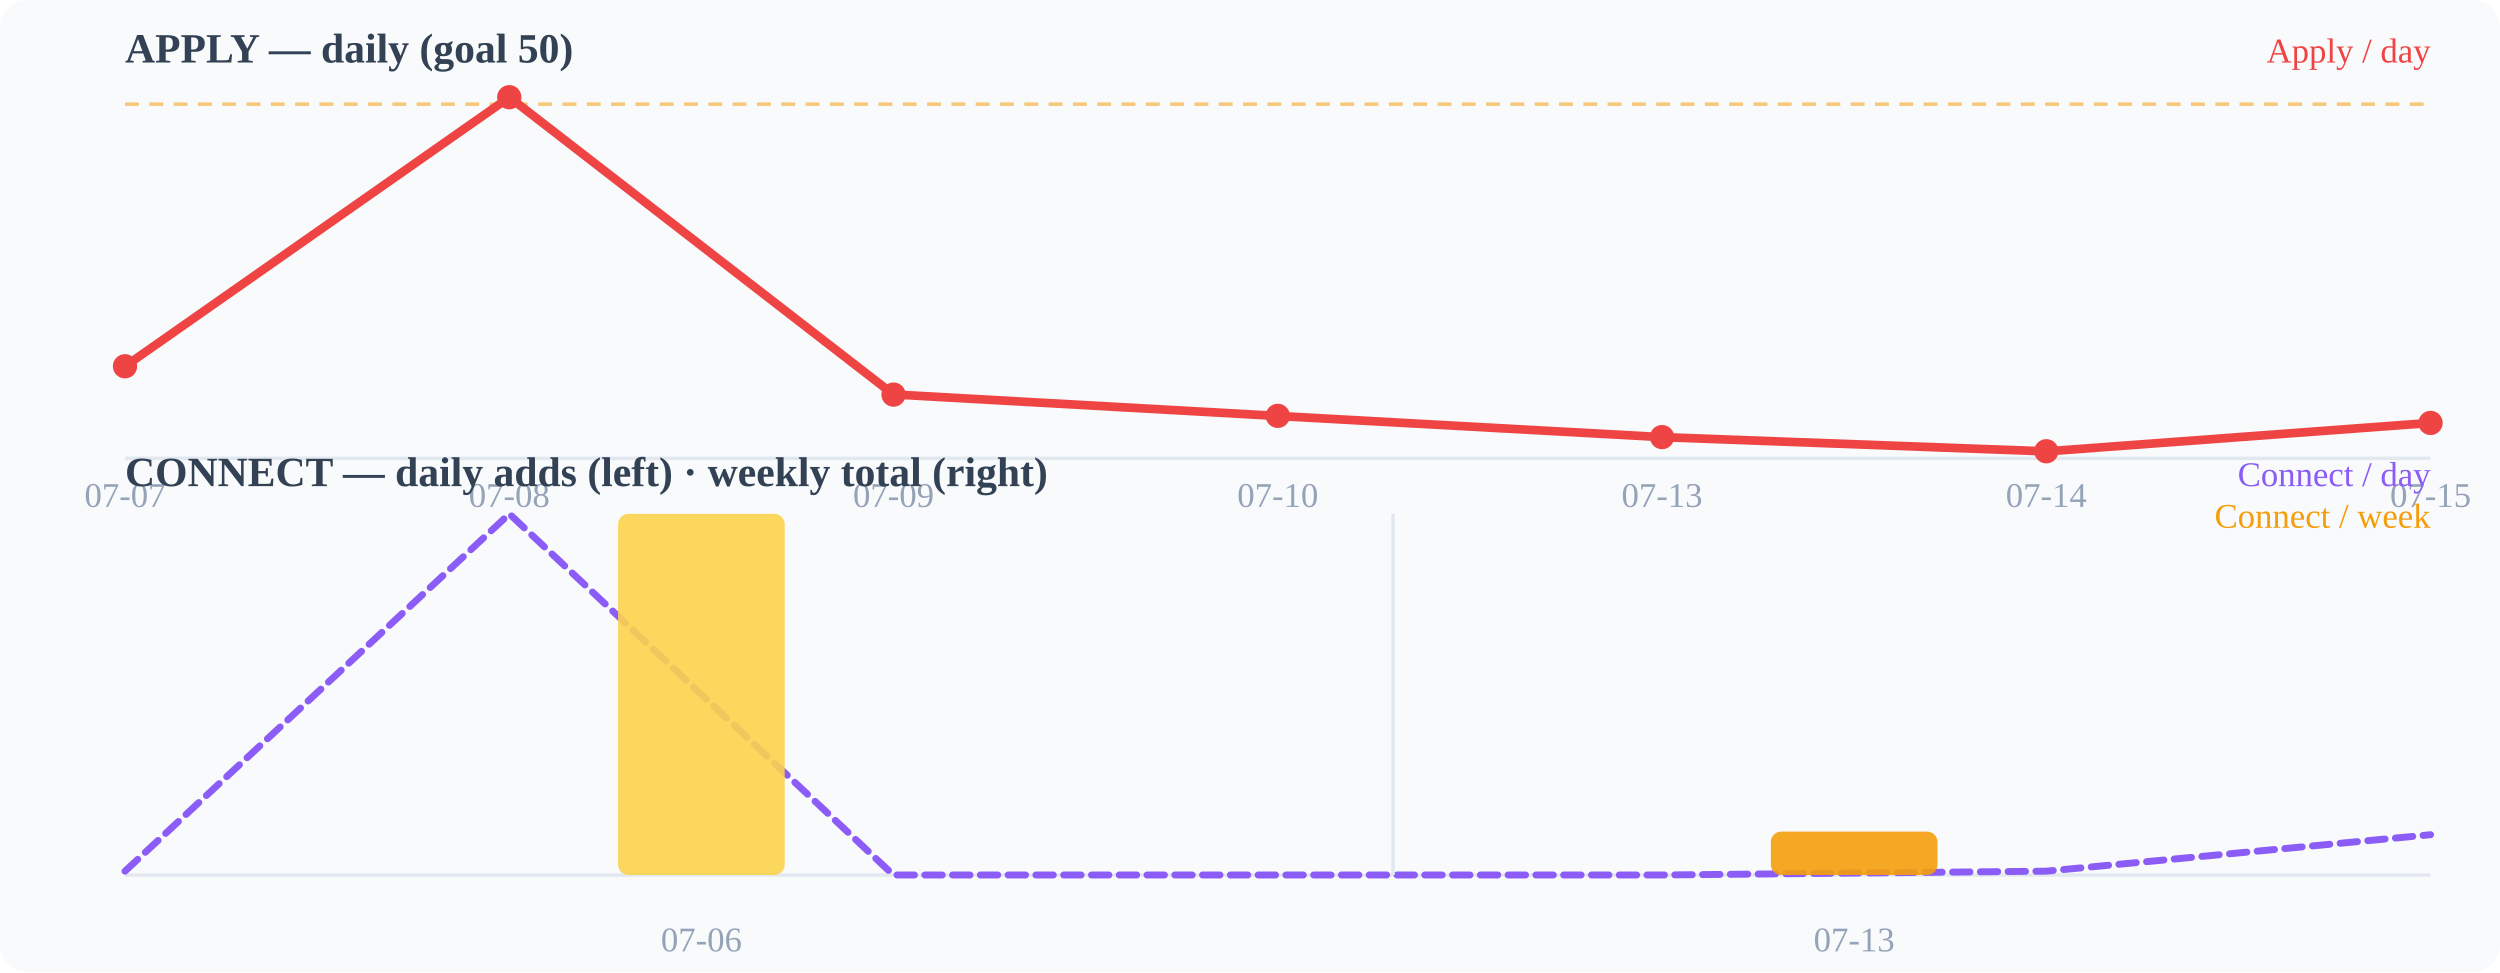
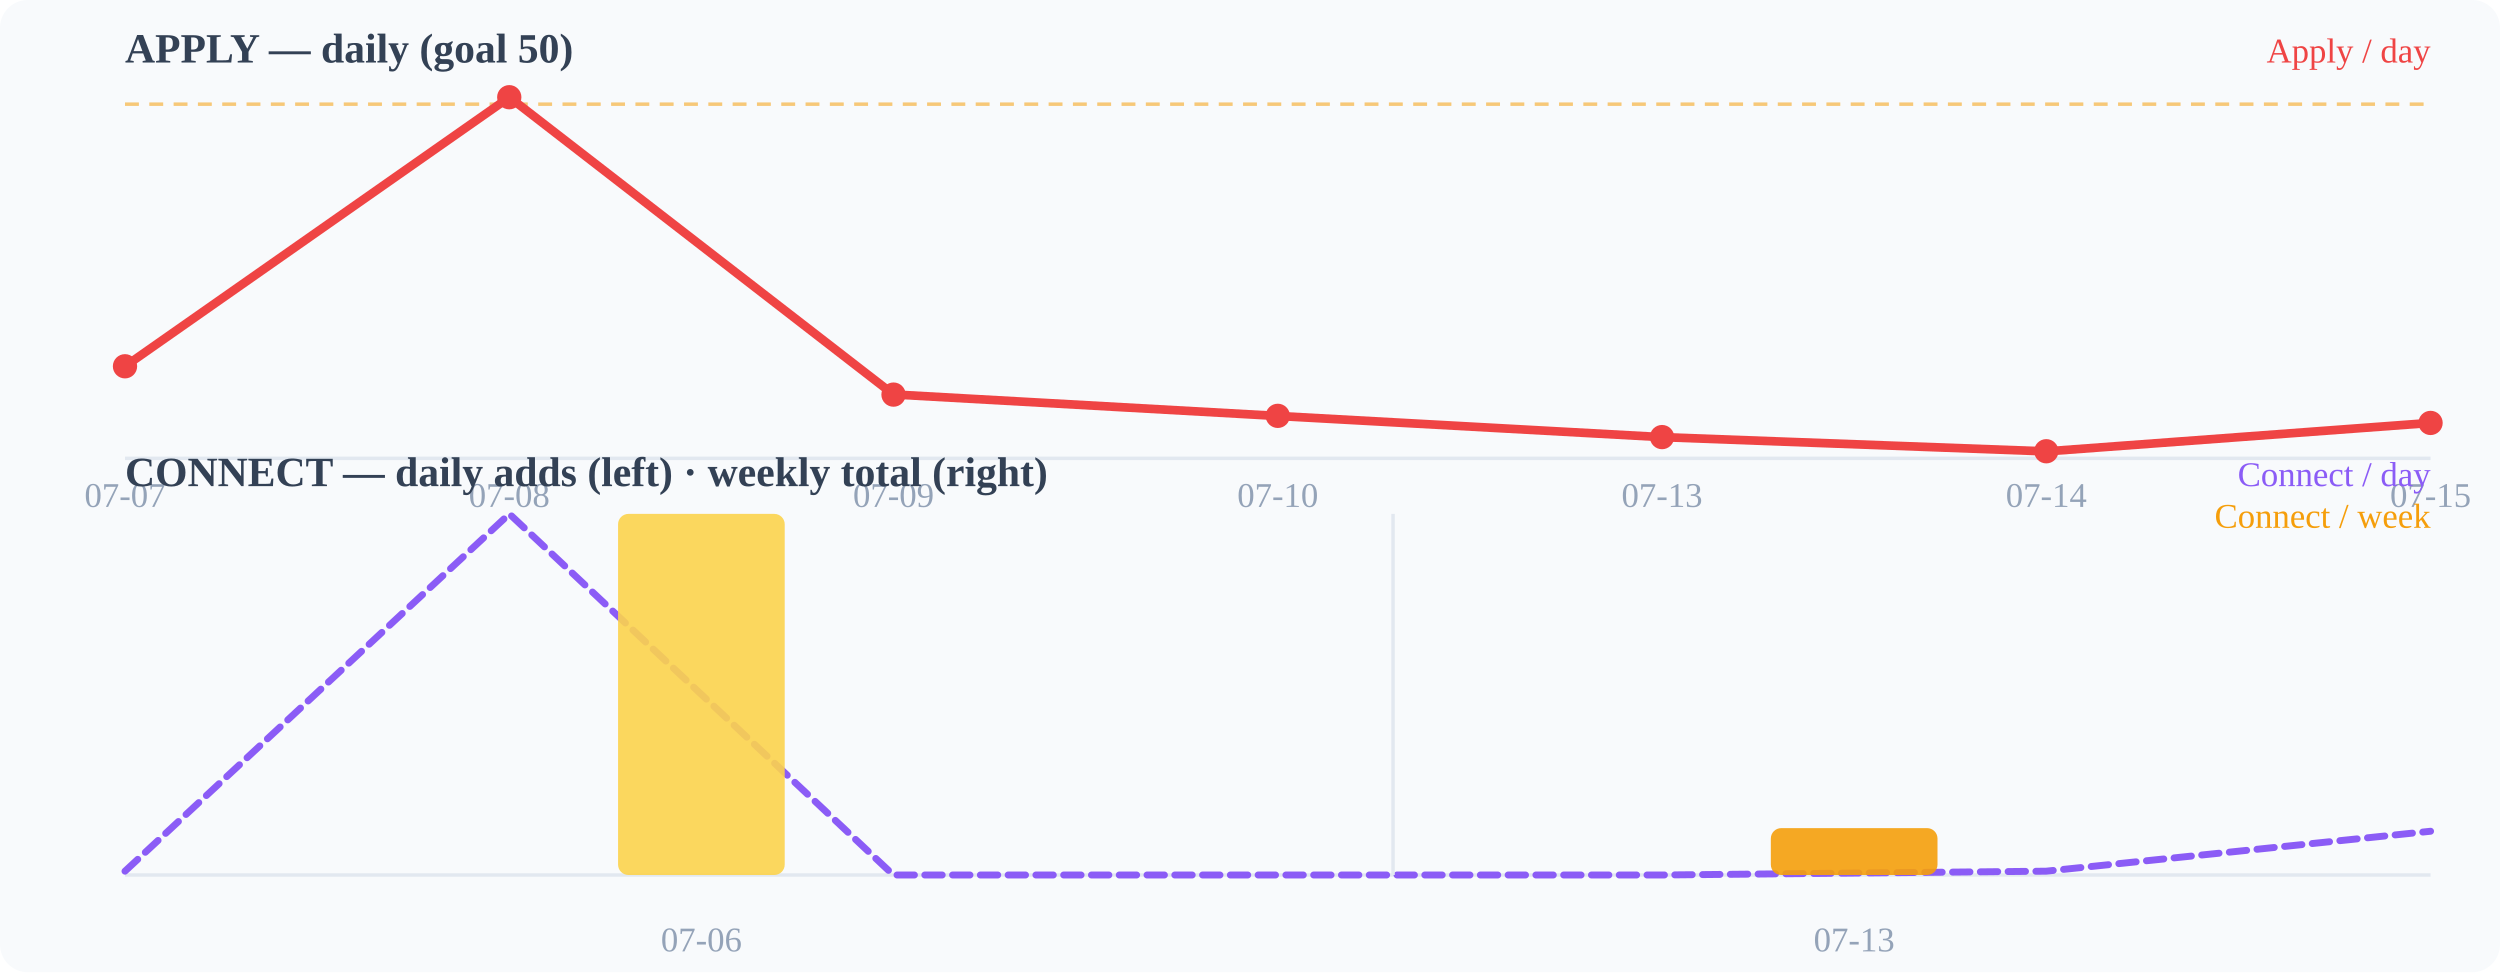
<svg xmlns="http://www.w3.org/2000/svg" width="720" height="280" viewBox="0 0 720 280">
  <rect width="720" height="280" fill="#f8fafc" rx="8" />
  <text x="36" y="18" font-size="12" font-weight="600" fill="#334155">APPLY — daily (goal 50)</text>
  <line x1="36" y1="132" x2="700" y2="132" stroke="#e2e8f0" stroke-width="1" />
  <line x1="36" y1="30.0" x2="700" y2="30.0" stroke="#f59e0b" stroke-width="1" stroke-dasharray="4 3" opacity="0.55" />
  <polyline points="36.0,105.5 146.7,28.0 257.3,113.6 368.0,119.8 478.7,125.9 589.3,130.0 700.0,121.8" fill="none" stroke="#ef4444" stroke-width="2.5" stroke-linecap="round" stroke-linejoin="round" />
  <circle cx="36" cy="105.49" r="3.5" fill="#ef4444" />
  <circle cx="146.667" cy="28" r="3.5" fill="#ef4444" />
  <circle cx="257.333" cy="113.647" r="3.5" fill="#ef4444" />
  <circle cx="368" cy="119.765" r="3.5" fill="#ef4444" />
  <circle cx="478.667" cy="125.882" r="3.5" fill="#ef4444" />
  <circle cx="589.333" cy="129.961" r="3.5" fill="#ef4444" />
  <circle cx="700" cy="121.804" r="3.5" fill="#ef4444" />
  <text x="36" y="146" font-size="10" fill="#94a3b8" text-anchor="middle">07-07</text>
  <text x="146.667" y="146" font-size="10" fill="#94a3b8" text-anchor="middle">07-08</text>
  <text x="257.333" y="146" font-size="10" fill="#94a3b8" text-anchor="middle">07-09</text>
  <text x="368" y="146" font-size="10" fill="#94a3b8" text-anchor="middle">07-10</text>
  <text x="478.667" y="146" font-size="10" fill="#94a3b8" text-anchor="middle">07-13</text>
  <text x="589.333" y="146" font-size="10" fill="#94a3b8" text-anchor="middle">07-14</text>
  <text x="700" y="146" font-size="10" fill="#94a3b8" text-anchor="middle">07-15</text>
  <text x="36" y="140" font-size="12" font-weight="600" fill="#334155">CONNECT — daily adds (left) · weekly total (right)</text>
  <line x1="36" y1="252" x2="700" y2="252" stroke="#e2e8f0" stroke-width="1" />
-   <polyline points="36.0,250.9 146.7,148.0 257.3,252.0 368.0,252.0 478.7,252.0 589.3,250.9 700.0,240.4" fill="none" stroke="#8b5cf6" stroke-width="2" stroke-linecap="round" stroke-linejoin="round" stroke-dasharray="5 3" />
+   <polyline points="36.0,250.9 146.7,148.0 257.3,252.0 368.0,252.0 478.7,252.0 589.3,250.9 700.0,239.4" fill="none" stroke="#8b5cf6" stroke-width="2" stroke-linecap="round" stroke-linejoin="round" stroke-dasharray="5 3" />
  <rect x="178.0" y="148.0" width="48" height="104.0" rx="3" fill="#fcd34d" opacity="0.9" />
-   <rect x="510.0" y="239.5" width="48" height="12.5" rx="3" fill="#f59e0b" opacity="0.9" />
+   <rect x="510.0" y="238.5" width="48" height="13.5" rx="3" fill="#f59e0b" opacity="0.9" />
  <line x1="401.2" y1="148" x2="401.2" y2="252" stroke="#e2e8f0" stroke-width="1" />
  <text x="202" y="274" font-size="10" fill="#94a3b8" text-anchor="middle">07-06</text>
  <text x="534" y="274" font-size="10" fill="#94a3b8" text-anchor="middle">07-13</text>
  <text x="700" y="18" font-size="10" fill="#ef4444" text-anchor="end">Apply / day</text>
  <text x="700" y="140" font-size="10" fill="#8b5cf6" text-anchor="end">Connect / day</text>
  <text x="700" y="152" font-size="10" fill="#f59e0b" text-anchor="end">Connect / week</text>
</svg>
